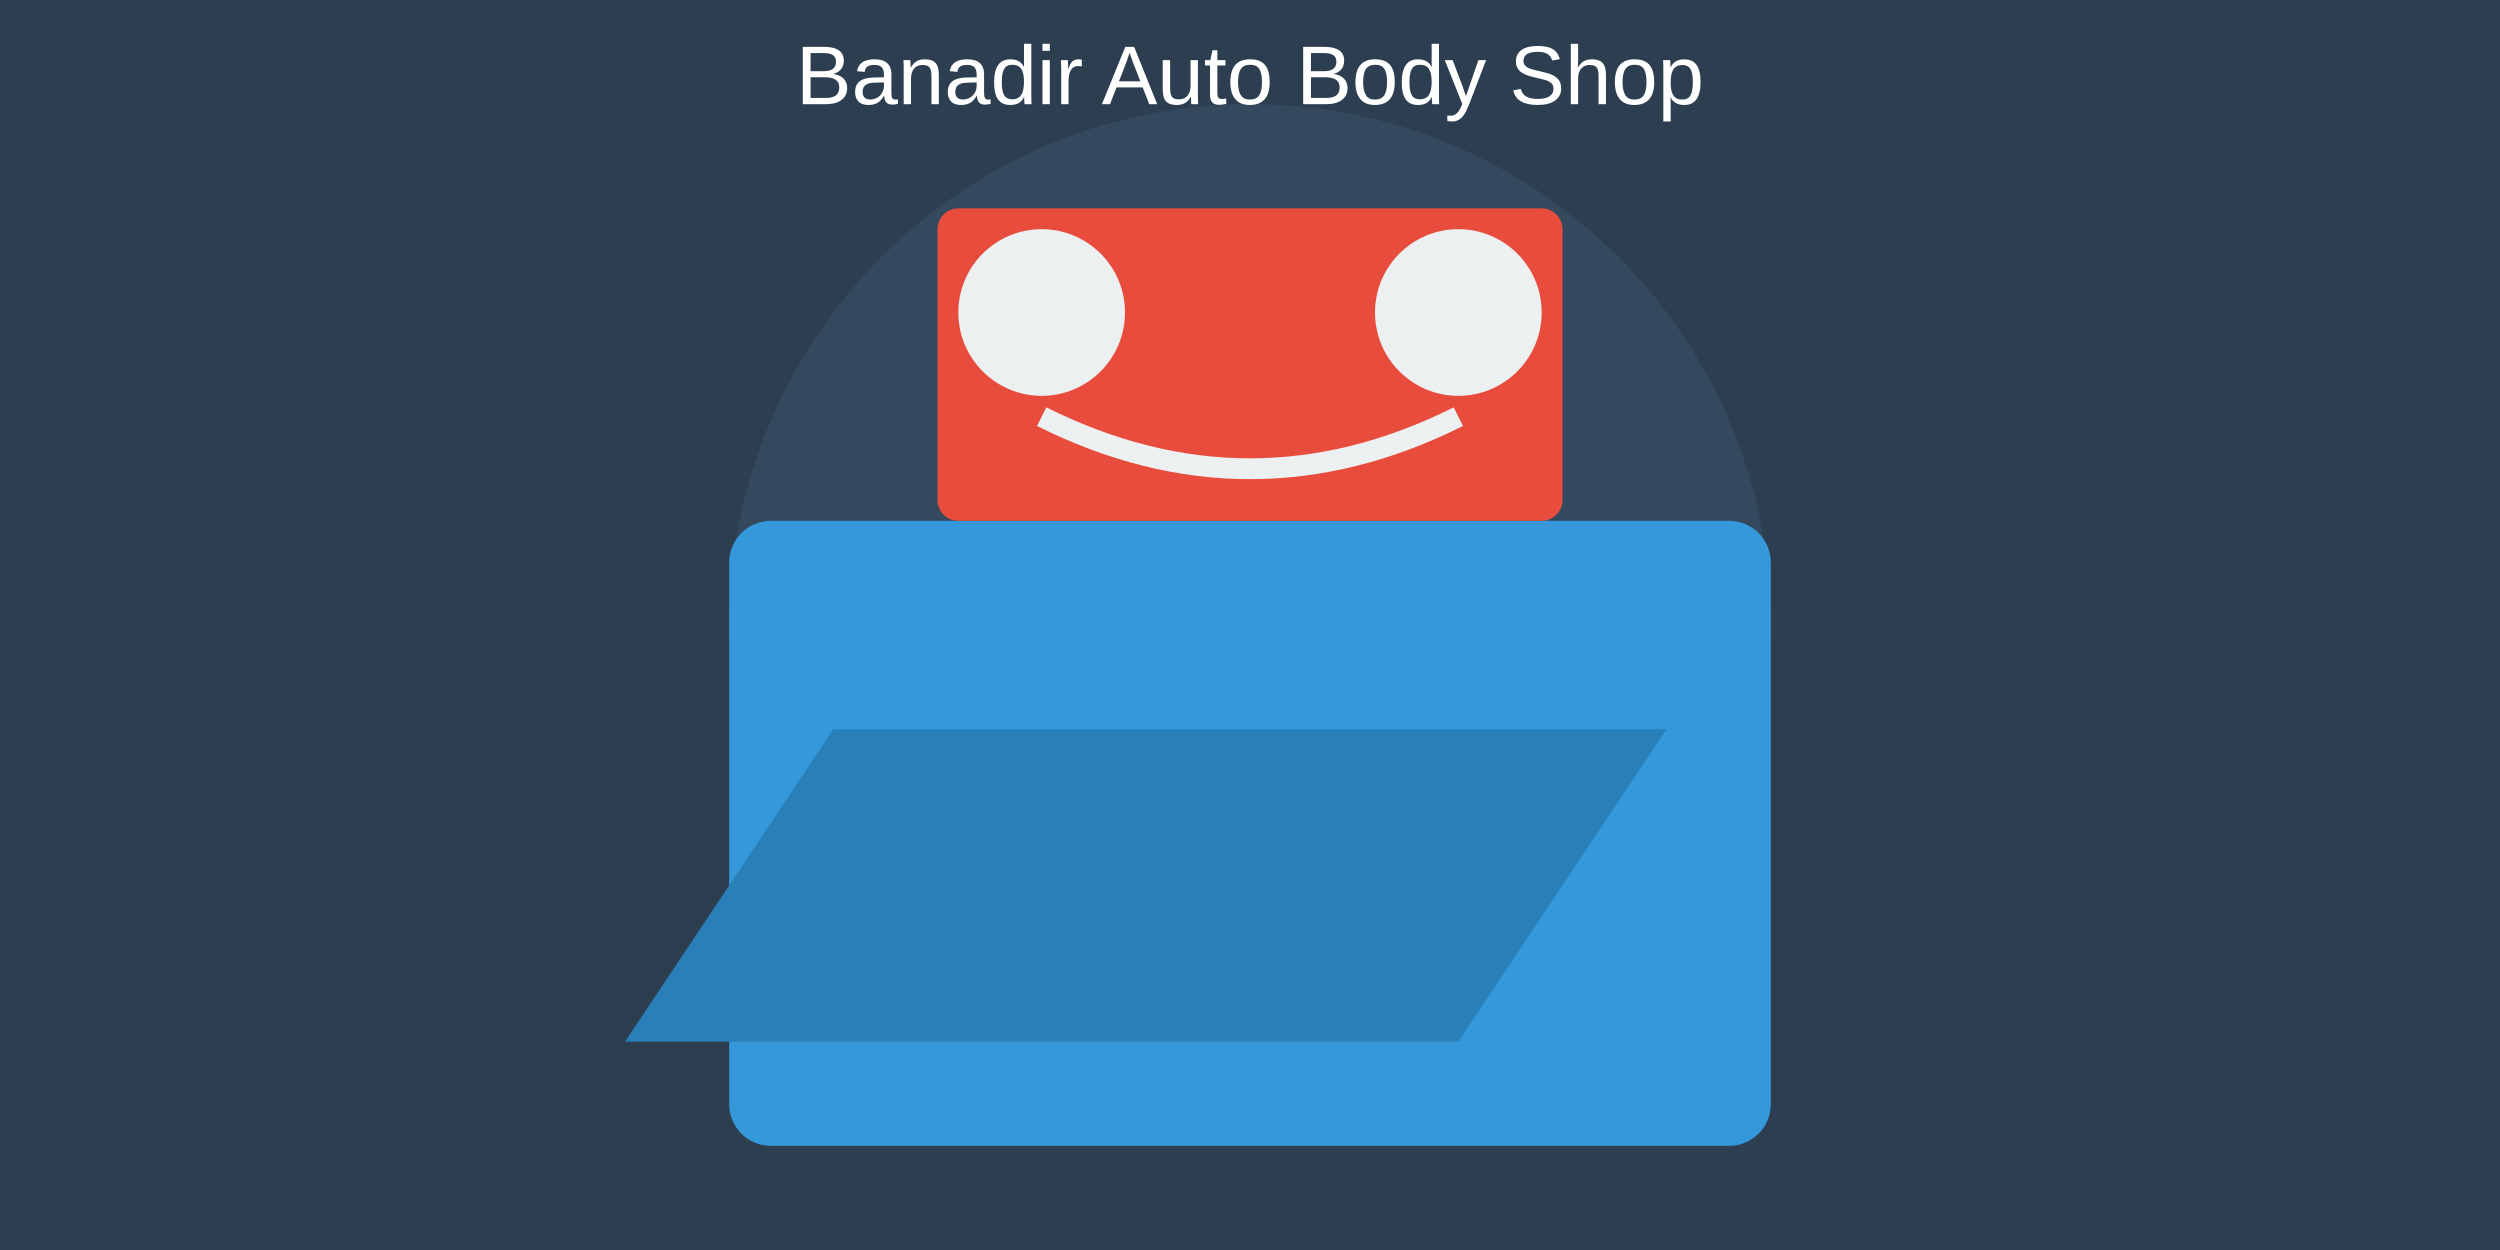
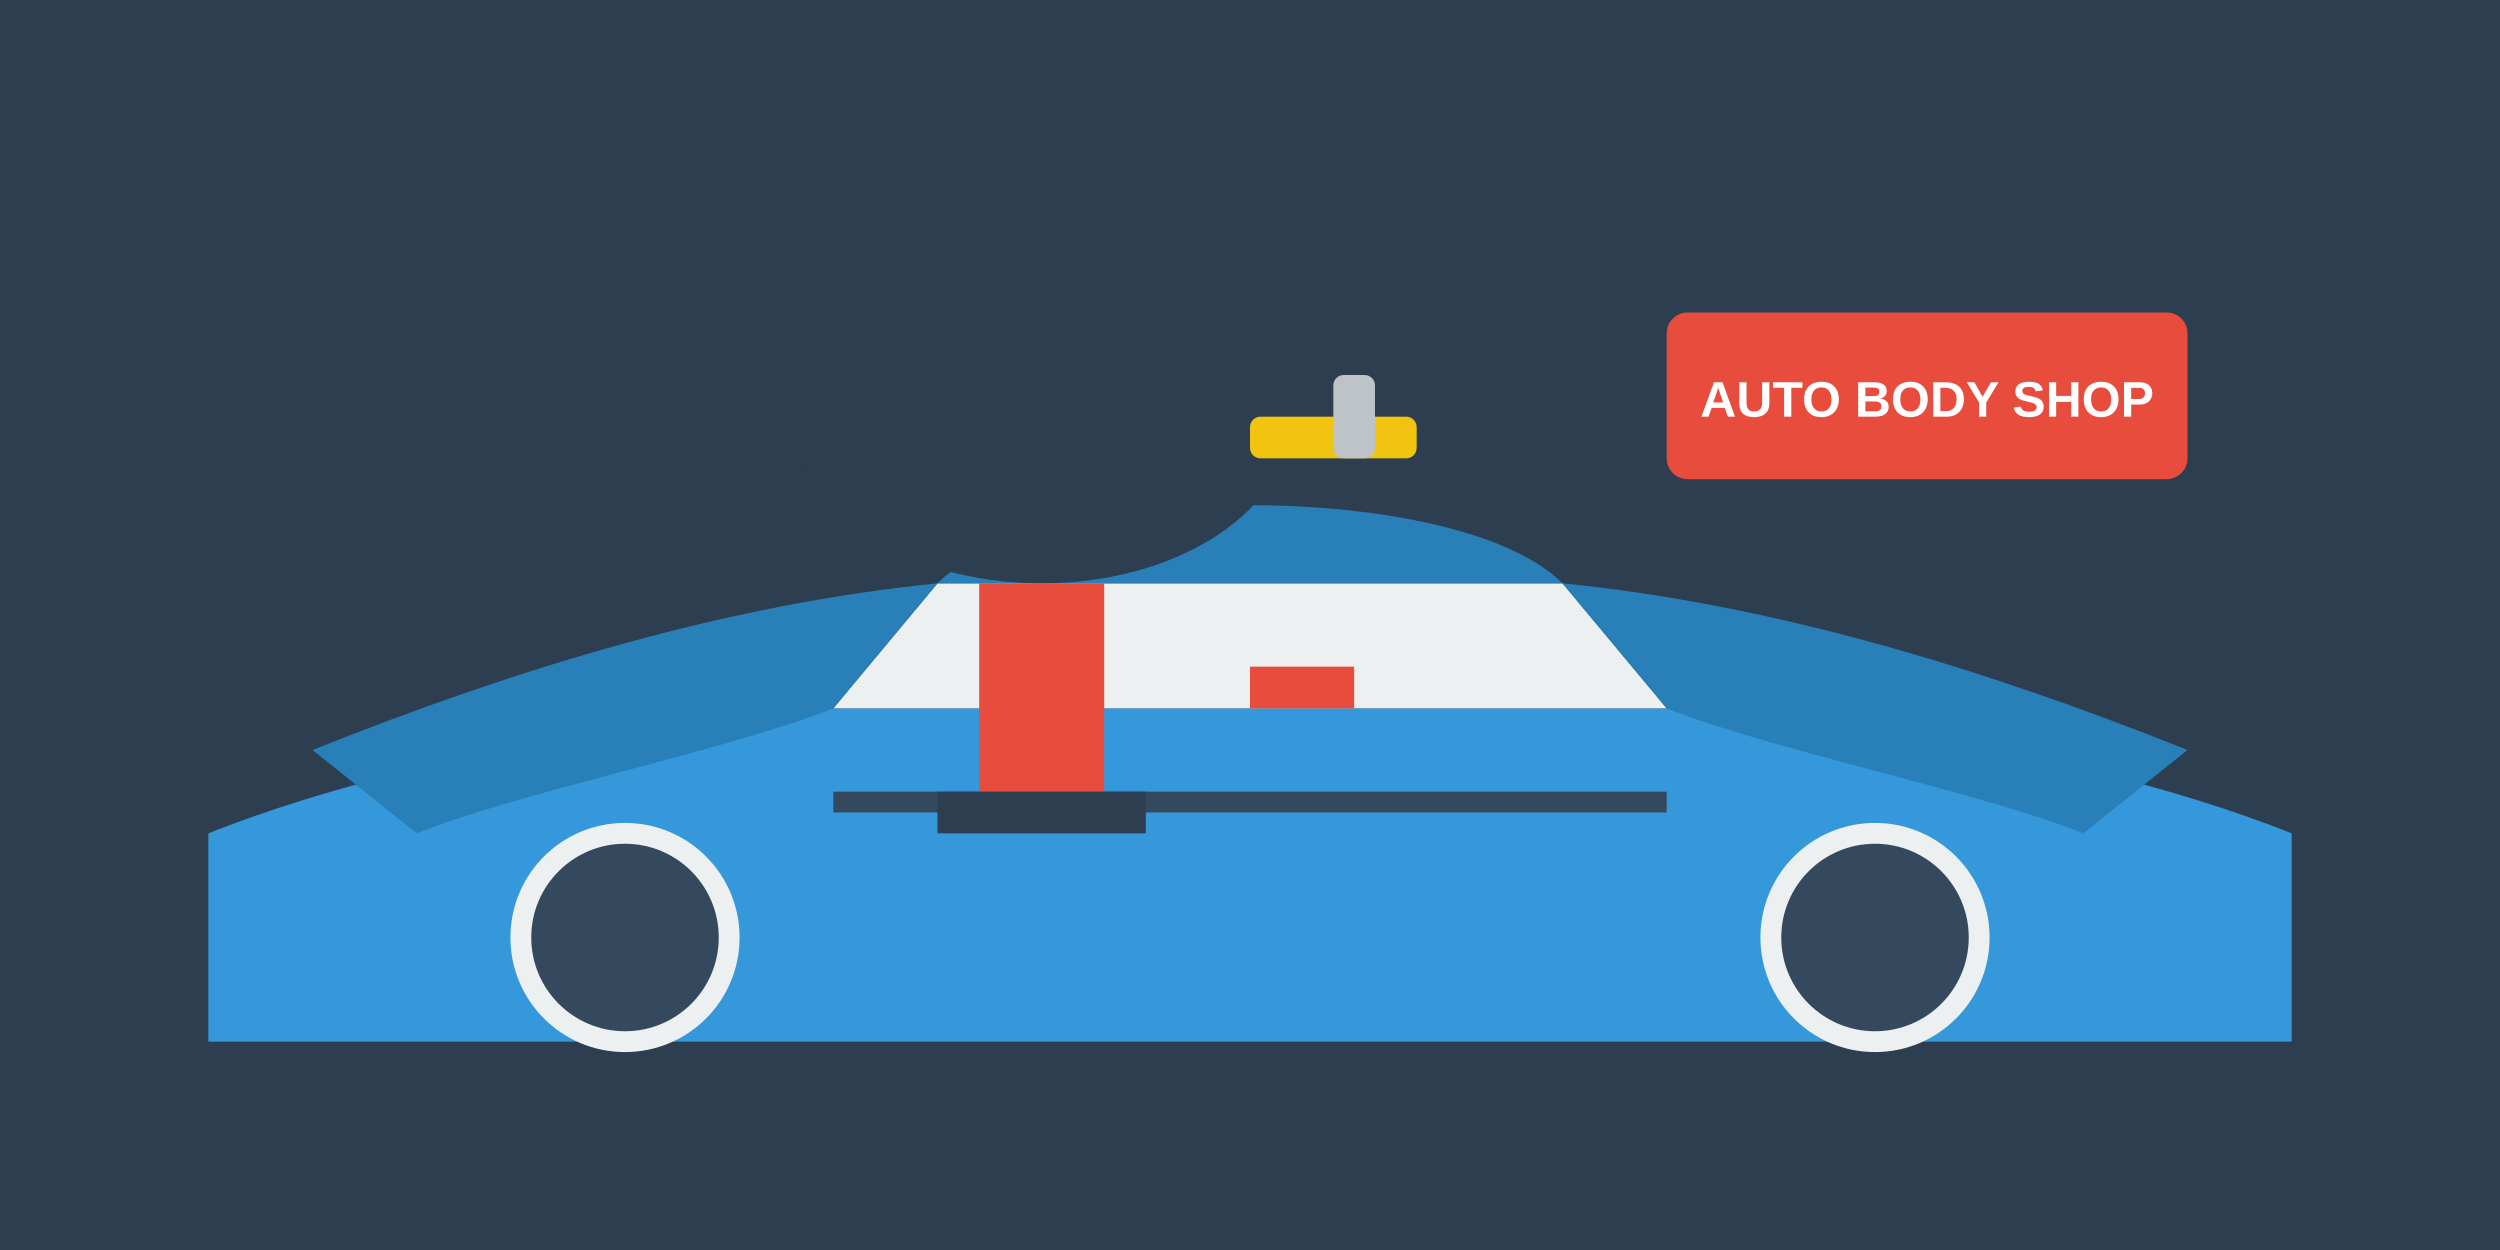
<svg xmlns="http://www.w3.org/2000/svg" width="1200" height="600">
+   <defs>
+     <linearGradient id="shopGradient" x1="0%" y1="0%" x2="100%" y2="0%">
+       <stop offset="0%" style="stop-color:#34495E;stop-opacity:1" />
+       <stop offset="100%" style="stop-color:#2C3E50;stop-opacity:1" />
+     </linearGradient>
+   </defs>
  <rect width="100%" height="100%" fill="#2C3E50" />
-   <circle cx="600" cy="300" r="250" fill="#34495E" />
-   <rect x="350" y="250" width="500" height="300" rx="20" fill="#3498DB" />
-   <polygon points="400,350 800,350 700,500 300,500" fill="#2980B9" />
-   <rect x="450" y="100" width="300" height="150" rx="10" fill="#E74C3C" />
-   <circle cx="500" cy="150" r="40" fill="#ECF0F1" />
-   <circle cx="700" cy="150" r="40" fill="#ECF0F1" />
-   <path d="M500,200 Q 600,250 700,200" stroke="#ECF0F1" stroke-width="10" fill="none" />
-   <text x="600" y="50" font-family="Arial" font-size="40" text-anchor="middle" fill="white">Banadir Auto Body Shop</text>
+   <path d="M100,400 C150,380 250,350 400,340 L800,340 C950,350 1050,380 1100,400 L1100,500 L100,500 Z" fill="#3498DB" />
+   <path d="M400,340 L450,280 L750,280 L800,340 Z" fill="#ECF0F1" />
+   <path d="M450,280 C500,230 700,230 750,280 Z" fill="#2980B9" />
+   <path d="M200,400 C250,380 350,360 400,340 L450,280 C350,290 250,320 150,360 Z" fill="#2980B9" />
+   <path d="M800,340 L750,280 C850,290 950,320 1050,360 L1000,400 C950,380 850,360 800,340 Z" fill="#2980B9" />
+   <circle cx="300" cy="450" r="50" fill="#34495E" stroke="#ECF0F1" stroke-width="10" />
+   <circle cx="900" cy="450" r="50" fill="#34495E" stroke="#ECF0F1" stroke-width="10" />
+   <rect x="600" y="320" width="50" height="20" fill="#E74C3C" />
+   <rect x="400" y="380" width="400" height="10" fill="#34495E" />
+   <ellipse cx="500" cy="200" rx="120" ry="80" fill="#2C3E50" />
+   <rect x="470" y="280" width="60" height="100" fill="#E74C3C" />
+   <rect x="450" y="380" width="100" height="20" fill="#2C3E50" />
+   <rect x="600" y="200" width="80" height="20" rx="5" fill="#F1C40F" />
+   <rect x="640" y="180" width="20" height="40" rx="5" fill="#BDC3C7" />
+   <rect x="800" y="150" width="250" height="80" rx="10" fill="#E74C3C" />
+   <text x="925" y="200" font-family="Arial" font-size="24" font-weight="bold" text-anchor="middle" fill="white">AUTO BODY SHOP</text>
</svg>
